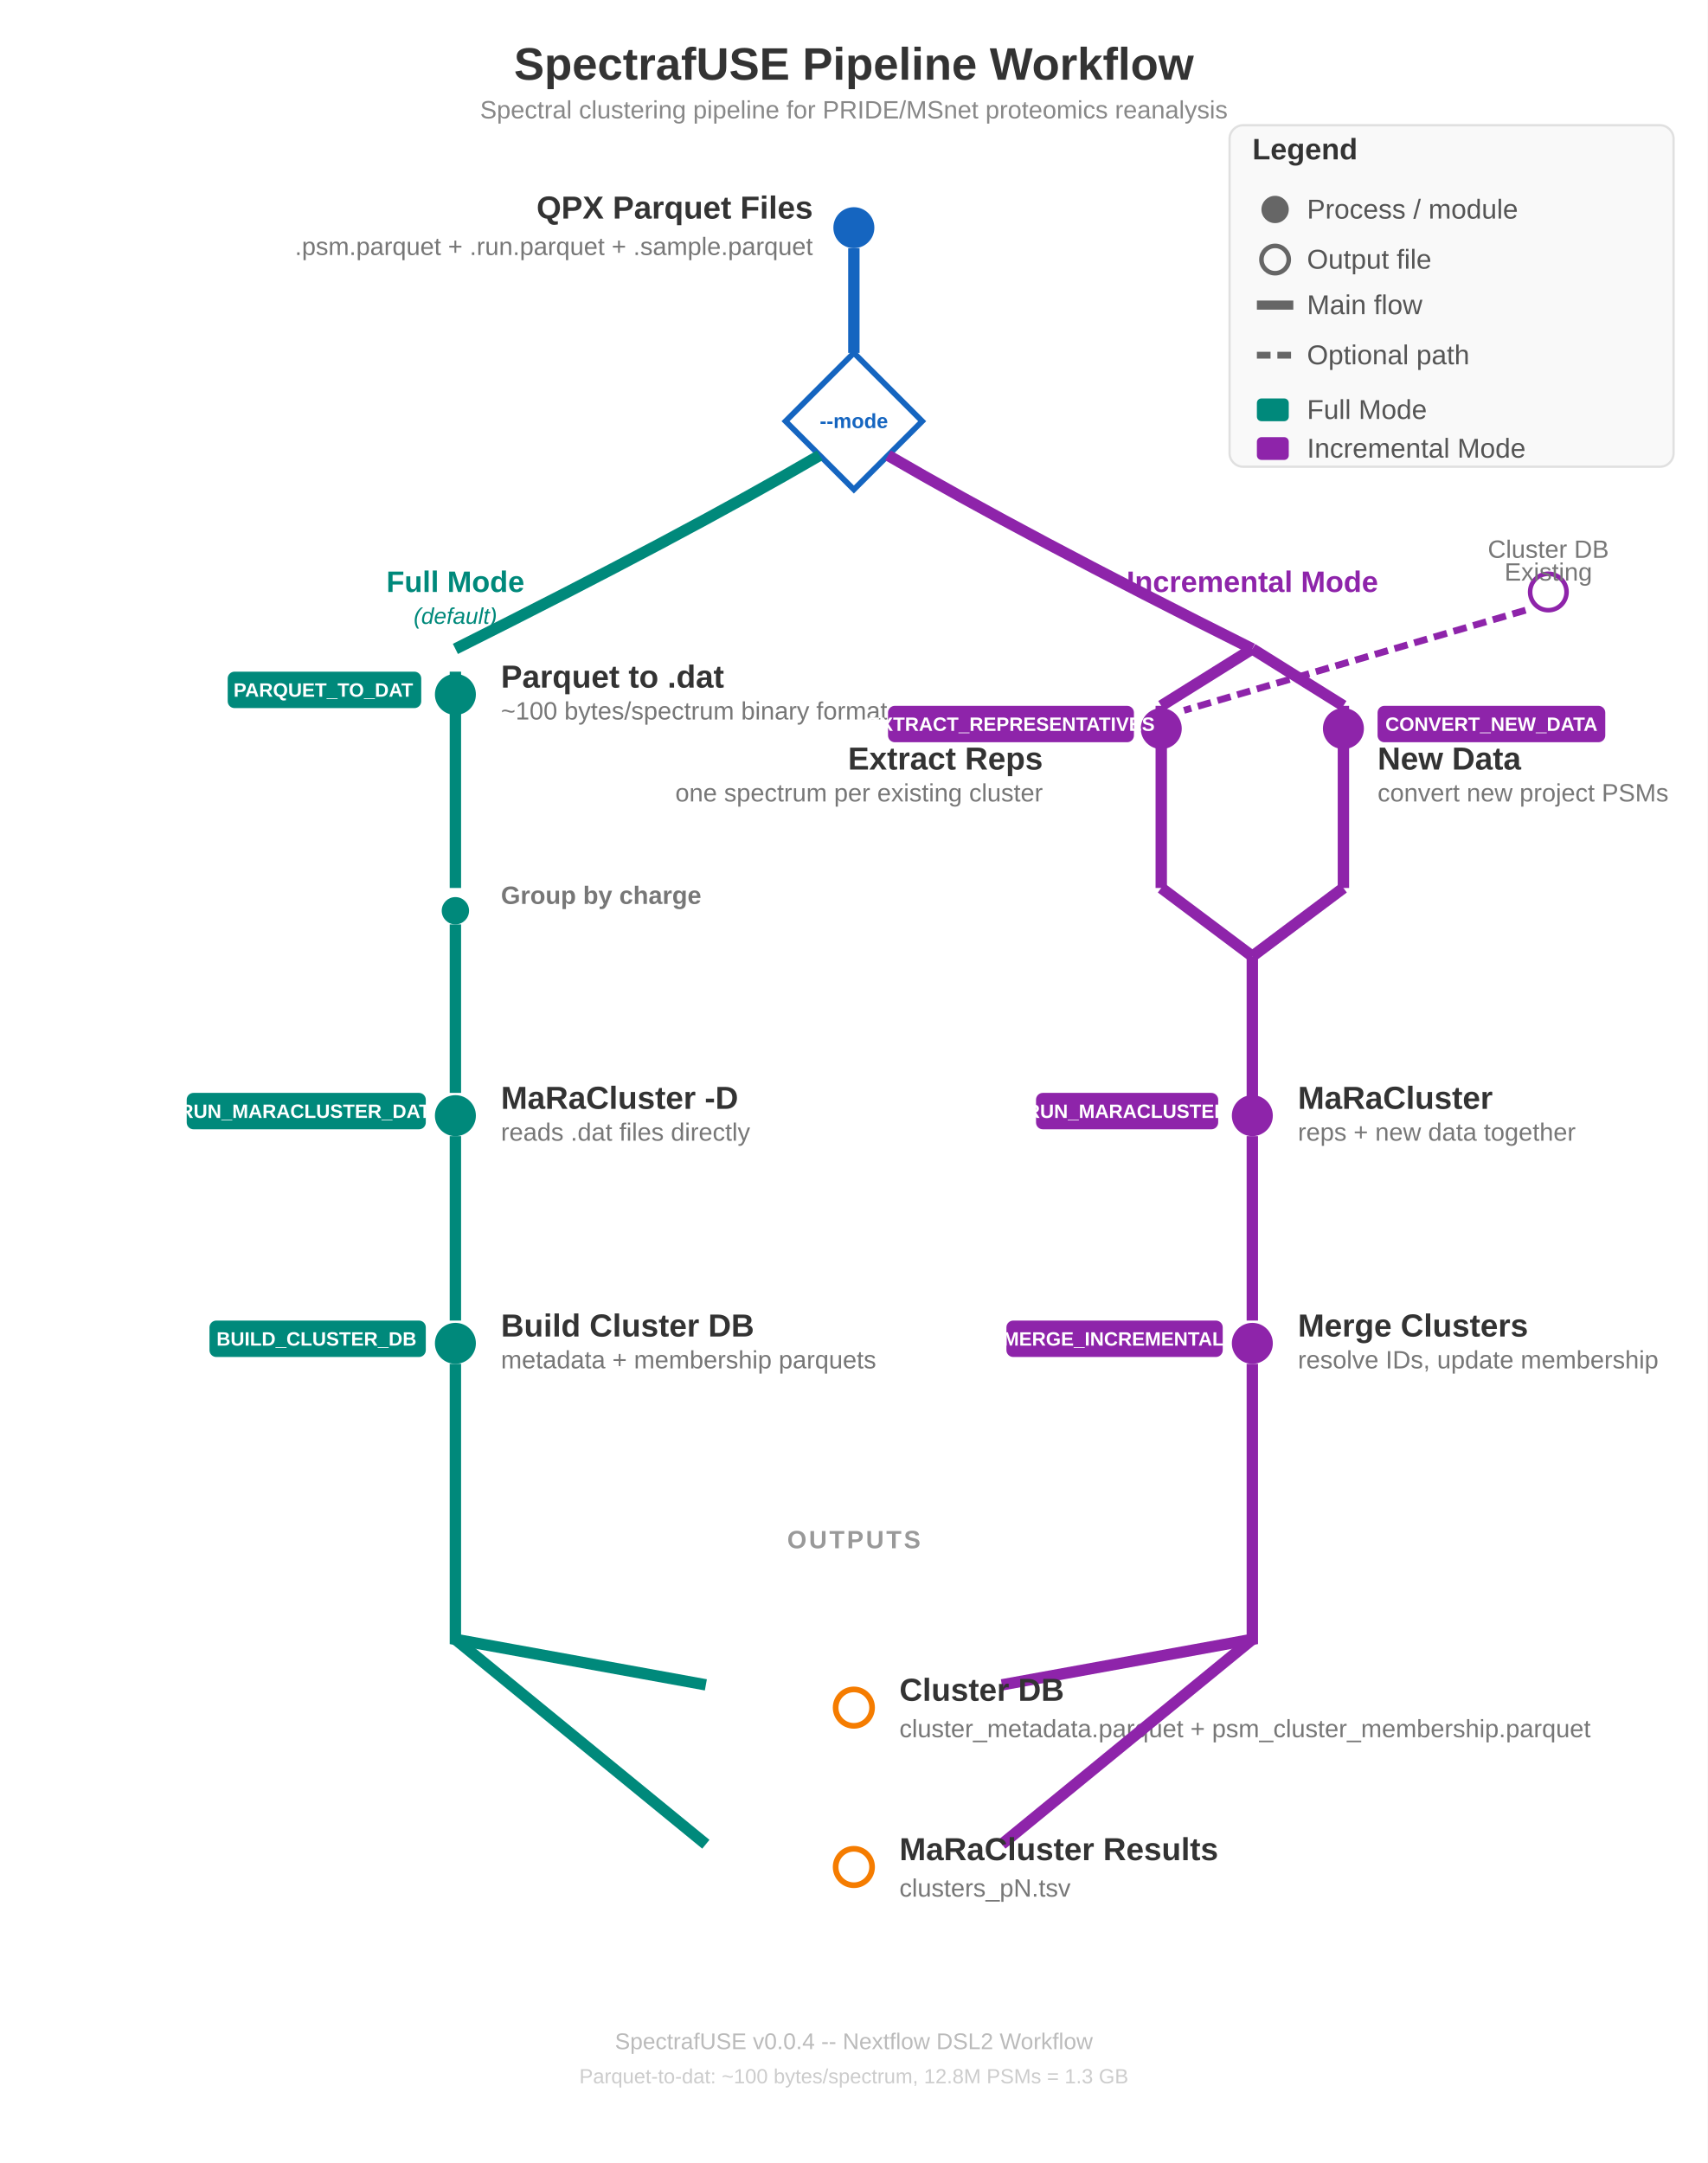
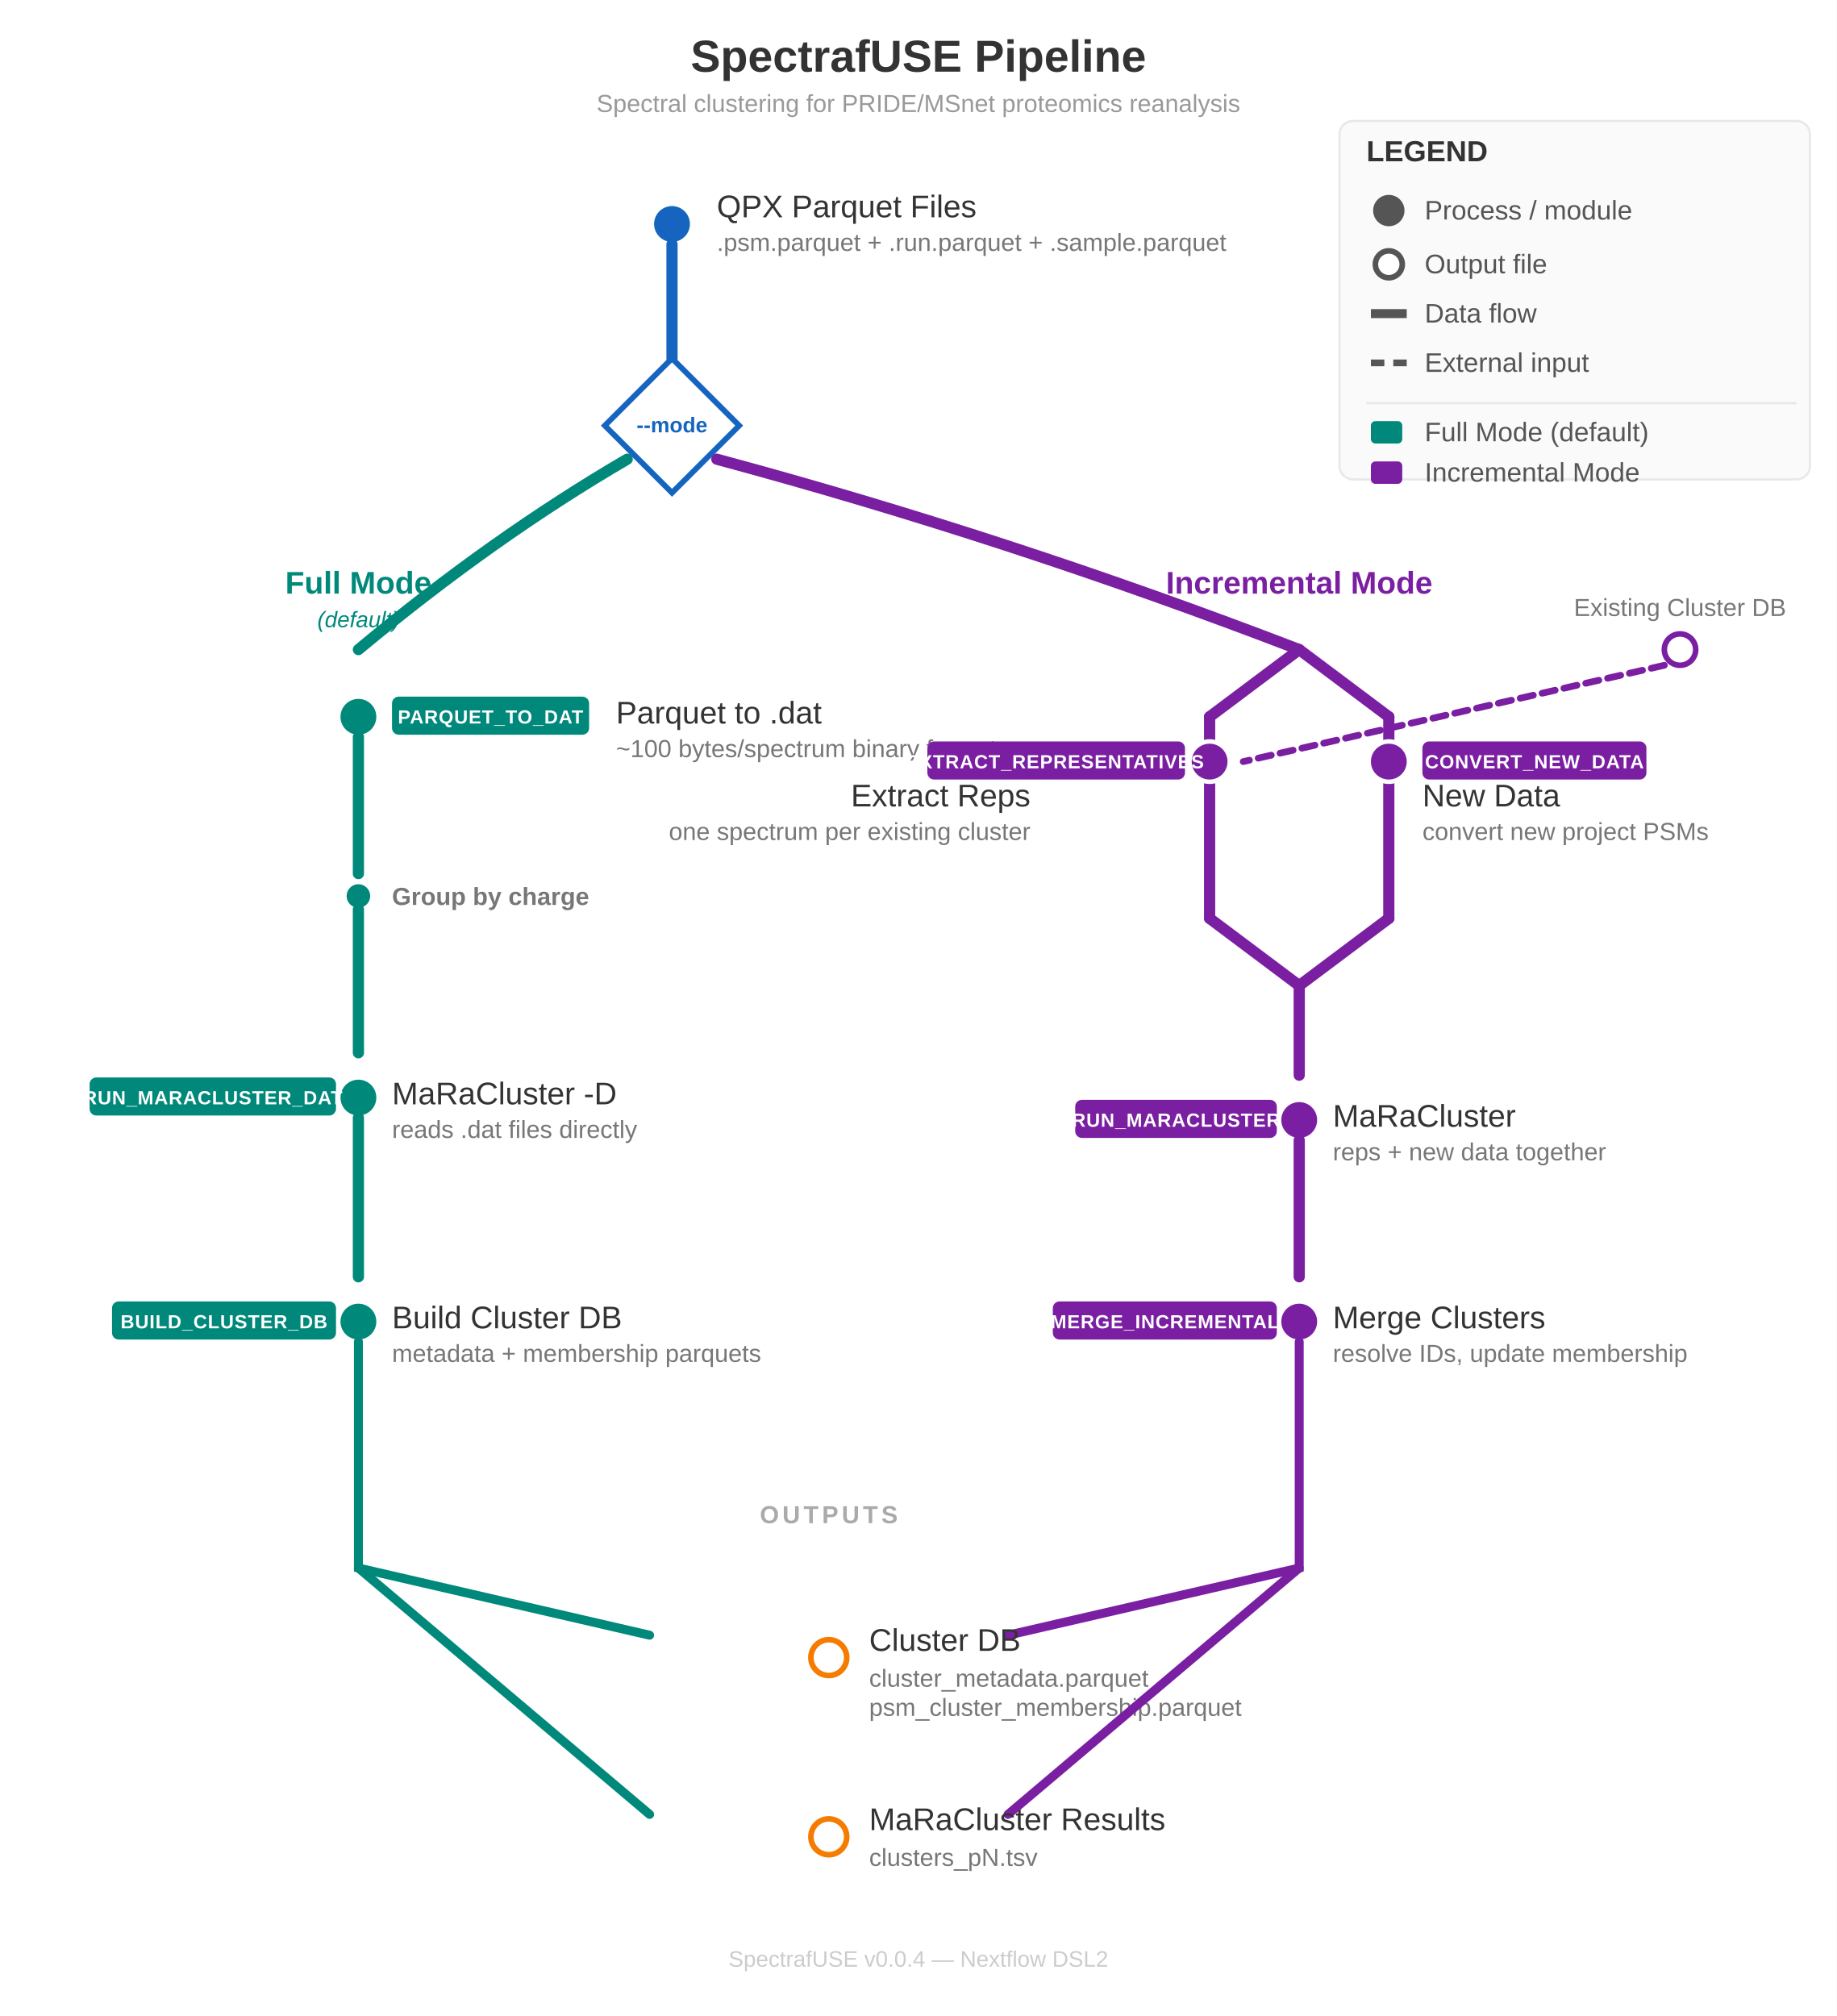
- <svg xmlns="http://www.w3.org/2000/svg" viewBox="0 0 750 950" width="750" height="950">
+ <svg xmlns="http://www.w3.org/2000/svg" viewBox="0 0 820 900" width="820" height="900">
  <defs>
    <style>
-       .station-label {
-         font-family: 'Helvetica Neue', Arial, sans-serif;
-         font-size: 14px;
-         fill: #333;
-         font-weight: 600;
-       }
-       .station-sublabel {
-         font-family: 'Helvetica Neue', Arial, sans-serif;
-         font-size: 11px;
-         fill: #777;
-       }
-       .tool-badge text {
-         font-family: 'Helvetica Neue', Arial, sans-serif;
-         font-size: 8.5px;
-         font-weight: bold;
-         fill: #ffffff;
-       }
-       .legend-text {
-         font-family: 'Helvetica Neue', Arial, sans-serif;
-         font-size: 12px;
-         fill: #555;
-       }
-       .legend-title {
-         font-family: 'Helvetica Neue', Arial, sans-serif;
-         font-size: 13px;
-         font-weight: bold;
-         fill: #333;
-       }
-       .skip-label {
-         font-family: 'Helvetica Neue', Arial, sans-serif;
-         font-size: 10px;
-         font-style: italic;
-         fill: #999;
-       }
-       .mode-label {
-         font-family: 'Helvetica Neue', Arial, sans-serif;
-         font-size: 13px;
-         font-weight: bold;
-       }
-       .mode-sublabel {
-         font-family: 'Helvetica Neue', Arial, sans-serif;
-         font-size: 10px;
-         font-style: italic;
-       }
-       .section-title {
-         font-family: 'Helvetica Neue', Arial, sans-serif;
-         font-size: 11px;
-         font-weight: 600;
-         fill: #999;
-         letter-spacing: 1px;
-       }
+       .station-label { font-family: 'Helvetica Neue', Arial, sans-serif; font-size: 14px; font-weight: 500; fill: #333333; }
+       .station-sublabel { font-family: 'Helvetica Neue', Arial, sans-serif; font-size: 11px; fill: #777777; }
+       .legend-text { font-family: 'Helvetica Neue', Arial, sans-serif; font-size: 12px; fill: #555555; }
+       .legend-title { font-family: 'Helvetica Neue', Arial, sans-serif; font-size: 13px; font-weight: 700; fill: #333333; }
+       .tool-badge { font-family: 'Helvetica Neue', Arial, sans-serif; font-size: 8.5px; font-weight: 700; fill: #ffffff; letter-spacing: 0.3px; }
+       .skip-label { font-family: 'Helvetica Neue', Arial, sans-serif; font-size: 10px; fill: #999999; font-style: italic; }
+       .mode-label { font-family: 'Helvetica Neue', Arial, sans-serif; font-size: 14px; font-weight: 700; }
+       .mode-sublabel { font-family: 'Helvetica Neue', Arial, sans-serif; font-size: 10px; font-style: italic; }
+       .section-title { font-family: 'Helvetica Neue', Arial, sans-serif; font-size: 11px; font-weight: 600; fill: #aaaaaa; letter-spacing: 1.5px; }
    </style>
  </defs>
-   <rect width="750" height="950" fill="#ffffff" />
-   <text x="375" y="35" text-anchor="middle" font-family="'Helvetica Neue', Arial, sans-serif" font-size="20" font-weight="bold" fill="#333">SpectrafUSE Pipeline Workflow</text>
-   <text x="375" y="52" text-anchor="middle" font-family="'Helvetica Neue', Arial, sans-serif" font-size="11" fill="#888">Spectral clustering pipeline for PRIDE/MSnet proteomics reanalysis</text>
-   <g transform="translate(550, 70)">
-     <rect x="-10" y="-15" width="195" height="150" rx="6" fill="#f9f9f9" stroke="#e0e0e0" stroke-width="1" />
-     <text x="0" y="0" class="legend-title">Legend</text>
-     <circle cx="10" cy="22" r="6" fill="#666" />
-     <text x="24" y="26" class="legend-text">Process / module</text>
-     <circle cx="10" cy="44" r="6" fill="none" stroke="#666" stroke-width="2" />
-     <text x="24" y="48" class="legend-text">Output file</text>
-     <line x1="2" y1="64" x2="18" y2="64" stroke="#666" stroke-width="4" />
-     <text x="24" y="68" class="legend-text">Main flow</text>
-     <line x1="2" y1="86" x2="18" y2="86" stroke="#666" stroke-width="3" stroke-dasharray="6,3" />
-     <text x="24" y="90" class="legend-text">Optional path</text>
-     <rect x="2" y="105" width="14" height="10" rx="2" fill="#00897B" />
-     <text x="24" y="114" class="legend-text">Full Mode</text>
-     <rect x="2" y="122" width="14" height="10" rx="2" fill="#8E24AA" />
-     <text x="24" y="131" class="legend-text">Incremental Mode</text>
+   <rect width="820" height="900" fill="#ffffff" />
+   <text x="410" y="32" text-anchor="middle" font-family="'Helvetica Neue', Arial, sans-serif" font-size="20" font-weight="bold" fill="#333">SpectrafUSE Pipeline</text>
+   <text x="410" y="50" text-anchor="middle" font-family="'Helvetica Neue', Arial, sans-serif" font-size="11" fill="#999">Spectral clustering for PRIDE/MSnet proteomics reanalysis</text>
+   <g transform="translate(610, 72)">
+     <rect x="-12" y="-18" width="210" height="160" rx="6" fill="#fafafa" stroke="#e8e8e8" stroke-width="1" />
+     <text x="0" y="0" class="legend-title">LEGEND</text>
+     <circle cx="10" cy="22" r="7" fill="#555" />
+     <text x="26" y="26" class="legend-text">Process / module</text>
+     <circle cx="10" cy="46" r="6" fill="#ffffff" stroke="#555" stroke-width="2.5" />
+     <text x="26" y="50" class="legend-text">Output file</text>
+     <line x1="2" y1="68" x2="18" y2="68" stroke="#555" stroke-width="4" />
+     <text x="26" y="72" class="legend-text">Data flow</text>
+     <line x1="2" y1="90" x2="18" y2="90" stroke="#555" stroke-width="3" stroke-dasharray="6,4" />
+     <text x="26" y="94" class="legend-text">External input</text>
+     <line x1="0" y1="108" x2="192" y2="108" stroke="#e8e8e8" stroke-width="1" />
+     <rect x="2" y="116" width="14" height="10" rx="2" fill="#00897B" />
+     <text x="26" y="125" class="legend-text">Full Mode (default)</text>
+     <rect x="2" y="134" width="14" height="10" rx="2" fill="#7B1FA2" />
+     <text x="26" y="143" class="legend-text">Incremental Mode</text>
  </g>
-   <circle cx="375" cy="100" r="9" fill="#1565C0" />
-   <text x="375" y="96" text-anchor="end" dx="-18" class="station-label" fill="#1565C0">QPX Parquet Files</text>
-   <text x="375" y="112" text-anchor="end" dx="-18" class="station-sublabel">.psm.parquet + .run.parquet + .sample.parquet</text>
-   <line x1="375" y1="109" x2="375" y2="155" stroke="#1565C0" stroke-width="5" />
-   <polygon points="375,155 405,185 375,215 345,185" fill="none" stroke="#1565C0" stroke-width="2.5" />
-   <text x="375" y="188" text-anchor="middle" font-family="'Helvetica Neue', Arial, sans-serif" font-size="9" font-weight="bold" fill="#1565C0">--mode</text>
-   <text x="200" y="260" text-anchor="middle" class="mode-label" fill="#00897B">Full Mode</text>
-   <text x="200" y="274" text-anchor="middle" class="mode-sublabel" fill="#00897B">(default)</text>
-   <text x="550" y="260" text-anchor="middle" class="mode-label" fill="#8E24AA">Incremental Mode</text>
-   <path d="M 360,200 Q 300,235 200,285" fill="none" stroke="#00897B" stroke-width="5" />
-   <path d="M 390,200 Q 450,235 550,285" fill="none" stroke="#8E24AA" stroke-width="5" />
-   <line x1="200" y1="295" x2="200" y2="390" stroke="#00897B" stroke-width="5" />
-   <circle cx="200" cy="305" r="9" fill="#00897B" />
-   <g class="tool-badge">
-     <rect x="100" y="295" width="85" height="16" rx="3" fill="#00897B" />
-     <text x="142" y="306" text-anchor="middle">PARQUET_TO_DAT</text>
-   </g>
-   <text x="220" y="302" class="station-label">Parquet to .dat</text>
-   <text x="220" y="316" class="station-sublabel">~100 bytes/spectrum binary format</text>
-   <circle cx="200" cy="400" r="6" fill="#00897B" />
-   <text x="220" y="397" class="station-sublabel" fill="#00897B" font-weight="600">Group by charge</text>
-   <line x1="200" y1="406" x2="200" y2="480" stroke="#00897B" stroke-width="5" />
-   <circle cx="200" cy="490" r="9" fill="#00897B" />
-   <g class="tool-badge">
-     <rect x="82" y="480" width="105" height="16" rx="3" fill="#00897B" />
-     <text x="134" y="491" text-anchor="middle">RUN_MARACLUSTER_DAT</text>
-   </g>
-   <text x="220" y="487" class="station-label">MaRaCluster -D</text>
-   <text x="220" y="501" class="station-sublabel">reads .dat files directly</text>
-   <line x1="200" y1="499" x2="200" y2="580" stroke="#00897B" stroke-width="5" />
-   <circle cx="200" cy="590" r="9" fill="#00897B" />
-   <g class="tool-badge">
-     <rect x="92" y="580" width="95" height="16" rx="3" fill="#00897B" />
-     <text x="139" y="591" text-anchor="middle">BUILD_CLUSTER_DB</text>
-   </g>
-   <text x="220" y="587" class="station-label">Build Cluster DB</text>
-   <text x="220" y="601" class="station-sublabel">metadata + membership parquets</text>
-   <path d="M 550,285 L 510,310" stroke="#8E24AA" stroke-width="5" fill="none" />
-   <line x1="510" y1="310" x2="510" y2="390" stroke="#8E24AA" stroke-width="5" />
-   <circle cx="510" cy="320" r="9" fill="#8E24AA" />
-   <g class="tool-badge">
-     <rect x="390" y="310" width="108" height="16" rx="3" fill="#8E24AA" />
-     <text x="444" y="321" text-anchor="middle">EXTRACT_REPRESENTATIVES</text>
-   </g>
-   <text x="458" y="338" class="station-label" text-anchor="end">Extract Reps</text>
-   <text x="458" y="352" class="station-sublabel" text-anchor="end">one spectrum per existing cluster</text>
-   <path d="M 550,285 L 590,310" stroke="#8E24AA" stroke-width="5" fill="none" />
-   <line x1="590" y1="310" x2="590" y2="390" stroke="#8E24AA" stroke-width="5" />
-   <circle cx="590" cy="320" r="9" fill="#8E24AA" />
-   <g class="tool-badge">
-     <rect x="605" y="310" width="100" height="16" rx="3" fill="#8E24AA" />
-     <text x="655" y="321" text-anchor="middle">CONVERT_NEW_DATA</text>
-   </g>
-   <text x="605" y="338" class="station-label">New Data</text>
-   <text x="605" y="352" class="station-sublabel">convert new project PSMs</text>
-   <path d="M 510,390 L 550,420" stroke="#8E24AA" stroke-width="5" fill="none" />
-   <path d="M 590,390 L 550,420" stroke="#8E24AA" stroke-width="5" fill="none" />
-   <line x1="550" y1="420" x2="550" y2="490" stroke="#8E24AA" stroke-width="5" />
-   <circle cx="550" cy="490" r="9" fill="#8E24AA" />
-   <g class="tool-badge">
-     <rect x="455" y="480" width="80" height="16" rx="3" fill="#8E24AA" />
-     <text x="495" y="491" text-anchor="middle">RUN_MARACLUSTER</text>
-   </g>
-   <text x="570" y="487" class="station-label">MaRaCluster</text>
-   <text x="570" y="501" class="station-sublabel">reps + new data together</text>
-   <line x1="550" y1="499" x2="550" y2="580" stroke="#8E24AA" stroke-width="5" />
-   <circle cx="550" cy="590" r="9" fill="#8E24AA" />
-   <g class="tool-badge">
-     <rect x="442" y="580" width="95" height="16" rx="3" fill="#8E24AA" />
-     <text x="489" y="591" text-anchor="middle">MERGE_INCREMENTAL</text>
-   </g>
-   <text x="570" y="587" class="station-label">Merge Clusters</text>
-   <text x="570" y="601" class="station-sublabel">resolve IDs, update membership</text>
-   <circle cx="680" cy="260" r="8" fill="none" stroke="#8E24AA" stroke-width="2" />
-   <text x="680" y="255" text-anchor="middle" class="station-sublabel" fill="#8E24AA">Existing</text>
-   <text x="680" y="245" text-anchor="middle" class="station-sublabel" fill="#8E24AA">Cluster DB</text>
-   <line x1="670" y1="268" x2="520" y2="312" stroke="#8E24AA" stroke-width="3" stroke-dasharray="6,3" />
-   <text x="375" y="680" text-anchor="middle" class="section-title" fill="#999">OUTPUTS</text>
-   <path d="M 200,599 L 200,720 L 310,740" stroke="#00897B" stroke-width="5" fill="none" />
-   <path d="M 550,599 L 550,720 L 440,740" stroke="#8E24AA" stroke-width="5" fill="none" />
-   <circle cx="375" cy="750" r="8" fill="none" stroke="#F57C00" stroke-width="2.5" />
-   <text x="395" y="747" class="station-label" fill="#F57C00">Cluster DB</text>
-   <text x="395" y="763" class="station-sublabel">cluster_metadata.parquet + psm_cluster_membership.parquet</text>
-   <path d="M 200,720 L 310,810" stroke="#00897B" stroke-width="5" fill="none" />
-   <path d="M 550,720 L 440,810" stroke="#8E24AA" stroke-width="5" fill="none" />
-   <circle cx="375" cy="820" r="8" fill="none" stroke="#F57C00" stroke-width="2.5" />
-   <text x="395" y="817" class="station-label" fill="#F57C00">MaRaCluster Results</text>
-   <text x="395" y="833" class="station-sublabel">clusters_pN.tsv</text>
-   <text x="375" y="900" text-anchor="middle" font-family="'Helvetica Neue', Arial, sans-serif" font-size="10" fill="#bbb">SpectrafUSE v0.0.4 -- Nextflow DSL2 Workflow</text>
-   <text x="375" y="915" text-anchor="middle" font-family="'Helvetica Neue', Arial, sans-serif" font-size="9" fill="#ccc">Parquet-to-dat: ~100 bytes/spectrum, 12.8M PSMs = 1.3 GB</text>
+   <circle cx="300" cy="100" r="9" fill="#1565C0" stroke="#ffffff" stroke-width="2" />
+   <text x="320" y="97" class="station-label">QPX Parquet Files</text>
+   <text x="320" y="112" class="station-sublabel">.psm.parquet + .run.parquet + .sample.parquet</text>
+   <line x1="300" y1="109" x2="300" y2="160" stroke="#1565C0" stroke-width="5" stroke-linecap="round" />
+   <polygon points="300,160 330,190 300,220 270,190" fill="#ffffff" stroke="#1565C0" stroke-width="2.5" />
+   <text x="300" y="193" text-anchor="middle" font-family="'Helvetica Neue', Arial, sans-serif" font-size="9.5" font-weight="bold" fill="#1565C0">--mode</text>
+   <text x="160" y="265" text-anchor="middle" class="mode-label" fill="#00897B">Full Mode</text>
+   <text x="160" y="280" text-anchor="middle" class="mode-sublabel" fill="#00897B">(default)</text>
+   <text x="580" y="265" text-anchor="middle" class="mode-label" fill="#7B1FA2">Incremental Mode</text>
+   <path d="M 280,205 Q 220,240 160,290" fill="none" stroke="#00897B" stroke-width="5" stroke-linecap="round" />
+   <path d="M 320,205 Q 450,240 580,290" fill="none" stroke="#7B1FA2" stroke-width="5" stroke-linecap="round" />
+   <circle cx="160" cy="320" r="9" fill="#00897B" stroke="#ffffff" stroke-width="2" />
+   <rect x="175" y="311" width="88" height="17" rx="3" fill="#00897B" />
+   <text x="219" y="323" text-anchor="middle" class="tool-badge">PARQUET_TO_DAT</text>
+   <text x="275" y="323" class="station-label">Parquet to .dat</text>
+   <text x="275" y="338" class="station-sublabel">~100 bytes/spectrum binary format</text>
+   <line x1="160" y1="329" x2="160" y2="390" stroke="#00897B" stroke-width="5" stroke-linecap="round" />
+   <circle cx="160" cy="400" r="6" fill="#00897B" stroke="#ffffff" stroke-width="1.5" />
+   <text x="175" y="404" class="station-sublabel" fill="#00897B" font-weight="600">Group by charge</text>
+   <line x1="160" y1="406" x2="160" y2="470" stroke="#00897B" stroke-width="5" stroke-linecap="round" />
+   <circle cx="160" cy="490" r="9" fill="#00897B" stroke="#ffffff" stroke-width="2" />
+   <rect x="40" y="481" width="110" height="17" rx="3" fill="#00897B" />
+   <text x="95" y="493" text-anchor="middle" class="tool-badge">RUN_MARACLUSTER_DAT</text>
+   <text x="175" y="493" class="station-label">MaRaCluster -D</text>
+   <text x="175" y="508" class="station-sublabel">reads .dat files directly</text>
+   <line x1="160" y1="499" x2="160" y2="570" stroke="#00897B" stroke-width="5" stroke-linecap="round" />
+   <circle cx="160" cy="590" r="9" fill="#00897B" stroke="#ffffff" stroke-width="2" />
+   <rect x="50" y="581" width="100" height="17" rx="3" fill="#00897B" />
+   <text x="100" y="593" text-anchor="middle" class="tool-badge">BUILD_CLUSTER_DB</text>
+   <text x="175" y="593" class="station-label">Build Cluster DB</text>
+   <text x="175" y="608" class="station-sublabel">metadata + membership parquets</text>
+   <circle cx="750" cy="290" r="7" fill="#ffffff" stroke="#7B1FA2" stroke-width="2.5" />
+   <text x="750" y="275" text-anchor="middle" class="station-sublabel" fill="#7B1FA2">Existing Cluster DB</text>
+   <path d="M 743,297 L 555,340" stroke="#7B1FA2" stroke-width="3" stroke-dasharray="6,4" fill="none" stroke-linecap="round" />
+   <path d="M 580,290 L 540,320" fill="none" stroke="#7B1FA2" stroke-width="5" stroke-linecap="round" />
+   <line x1="540" y1="320" x2="540" y2="410" stroke="#7B1FA2" stroke-width="5" stroke-linecap="round" />
+   <circle cx="540" cy="340" r="9" fill="#7B1FA2" stroke="#ffffff" stroke-width="2" />
+   <rect x="414" y="331" width="115" height="17" rx="3" fill="#7B1FA2" />
+   <text x="471" y="343" text-anchor="middle" class="tool-badge">EXTRACT_REPRESENTATIVES</text>
+   <text x="460" y="360" text-anchor="end" class="station-label">Extract Reps</text>
+   <text x="460" y="375" text-anchor="end" class="station-sublabel">one spectrum per existing cluster</text>
+   <path d="M 580,290 L 620,320" fill="none" stroke="#7B1FA2" stroke-width="5" stroke-linecap="round" />
+   <line x1="620" y1="320" x2="620" y2="410" stroke="#7B1FA2" stroke-width="5" stroke-linecap="round" />
+   <circle cx="620" cy="340" r="9" fill="#7B1FA2" stroke="#ffffff" stroke-width="2" />
+   <rect x="635" y="331" width="100" height="17" rx="3" fill="#7B1FA2" />
+   <text x="685" y="343" text-anchor="middle" class="tool-badge">CONVERT_NEW_DATA</text>
+   <text x="635" y="360" class="station-label">New Data</text>
+   <text x="635" y="375" class="station-sublabel">convert new project PSMs</text>
+   <path d="M 540,410 L 580,440" fill="none" stroke="#7B1FA2" stroke-width="5" stroke-linecap="round" />
+   <path d="M 620,410 L 580,440" fill="none" stroke="#7B1FA2" stroke-width="5" stroke-linecap="round" />
+   <line x1="580" y1="440" x2="580" y2="480" stroke="#7B1FA2" stroke-width="5" stroke-linecap="round" />
+   <circle cx="580" cy="500" r="9" fill="#7B1FA2" stroke="#ffffff" stroke-width="2" />
+   <rect x="480" y="491" width="90" height="17" rx="3" fill="#7B1FA2" />
+   <text x="525" y="503" text-anchor="middle" class="tool-badge">RUN_MARACLUSTER</text>
+   <text x="595" y="503" class="station-label">MaRaCluster</text>
+   <text x="595" y="518" class="station-sublabel">reps + new data together</text>
+   <line x1="580" y1="509" x2="580" y2="570" stroke="#7B1FA2" stroke-width="5" stroke-linecap="round" />
+   <circle cx="580" cy="590" r="9" fill="#7B1FA2" stroke="#ffffff" stroke-width="2" />
+   <rect x="470" y="581" width="100" height="17" rx="3" fill="#7B1FA2" />
+   <text x="520" y="593" text-anchor="middle" class="tool-badge">MERGE_INCREMENTAL</text>
+   <text x="595" y="593" class="station-label">Merge Clusters</text>
+   <text x="595" y="608" class="station-sublabel">resolve IDs, update membership</text>
+   <text x="370" y="680" text-anchor="middle" class="section-title">OUTPUTS</text>
+   <path d="M 160,599 L 160,700 L 290,730" fill="none" stroke="#00897B" stroke-width="4" stroke-linecap="round" />
+   <path d="M 580,599 L 580,700 L 450,730" fill="none" stroke="#7B1FA2" stroke-width="4" stroke-linecap="round" />
+   <circle cx="370" cy="740" r="8" fill="#ffffff" stroke="#F57C00" stroke-width="2.5" />
+   <text x="388" y="737" class="station-label" fill="#F57C00">Cluster DB</text>
+   <text x="388" y="753" class="station-sublabel">cluster_metadata.parquet</text>
+   <text x="388" y="766" class="station-sublabel">psm_cluster_membership.parquet</text>
+   <path d="M 160,700 L 290,810" fill="none" stroke="#00897B" stroke-width="4" stroke-linecap="round" />
+   <path d="M 580,700 L 450,810" fill="none" stroke="#7B1FA2" stroke-width="4" stroke-linecap="round" />
+   <circle cx="370" cy="820" r="8" fill="#ffffff" stroke="#F57C00" stroke-width="2.5" />
+   <text x="388" y="817" class="station-label" fill="#F57C00">MaRaCluster Results</text>
+   <text x="388" y="833" class="station-sublabel">clusters_pN.tsv</text>
+   <text x="410" y="878" text-anchor="middle" font-family="'Helvetica Neue', Arial, sans-serif" font-size="10" fill="#ccc">SpectrafUSE v0.0.4 — Nextflow DSL2</text>
</svg>
